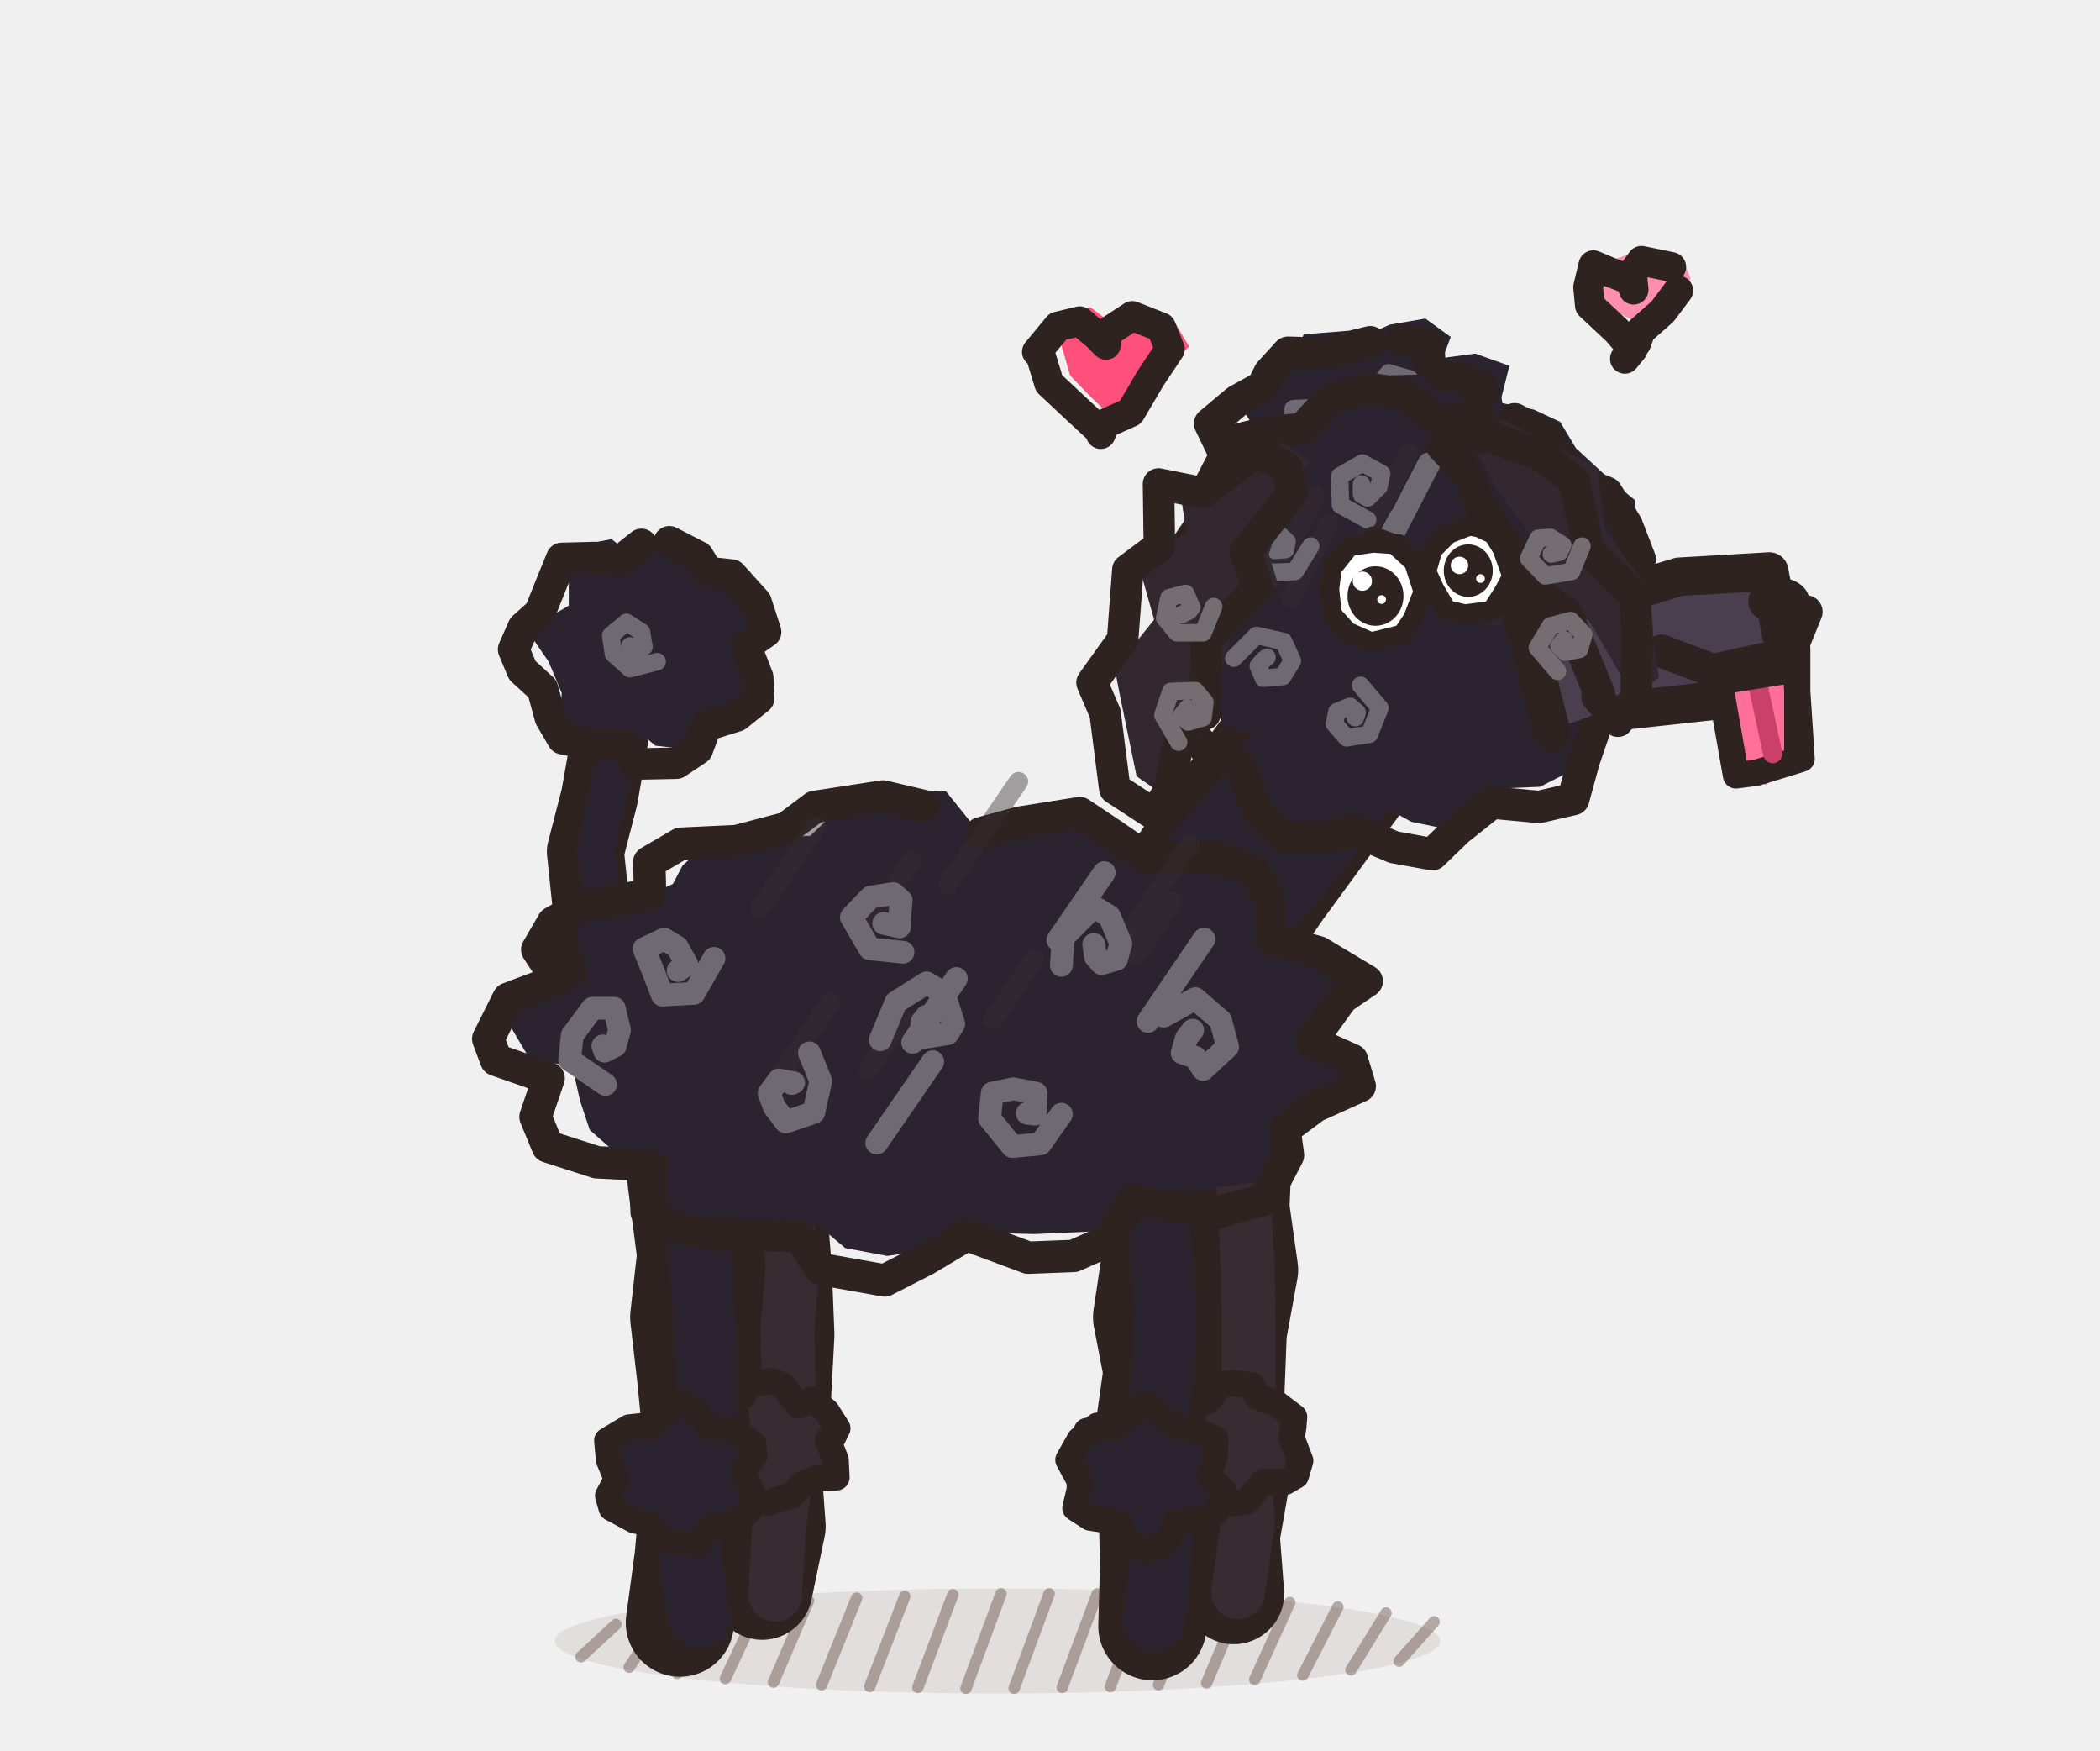
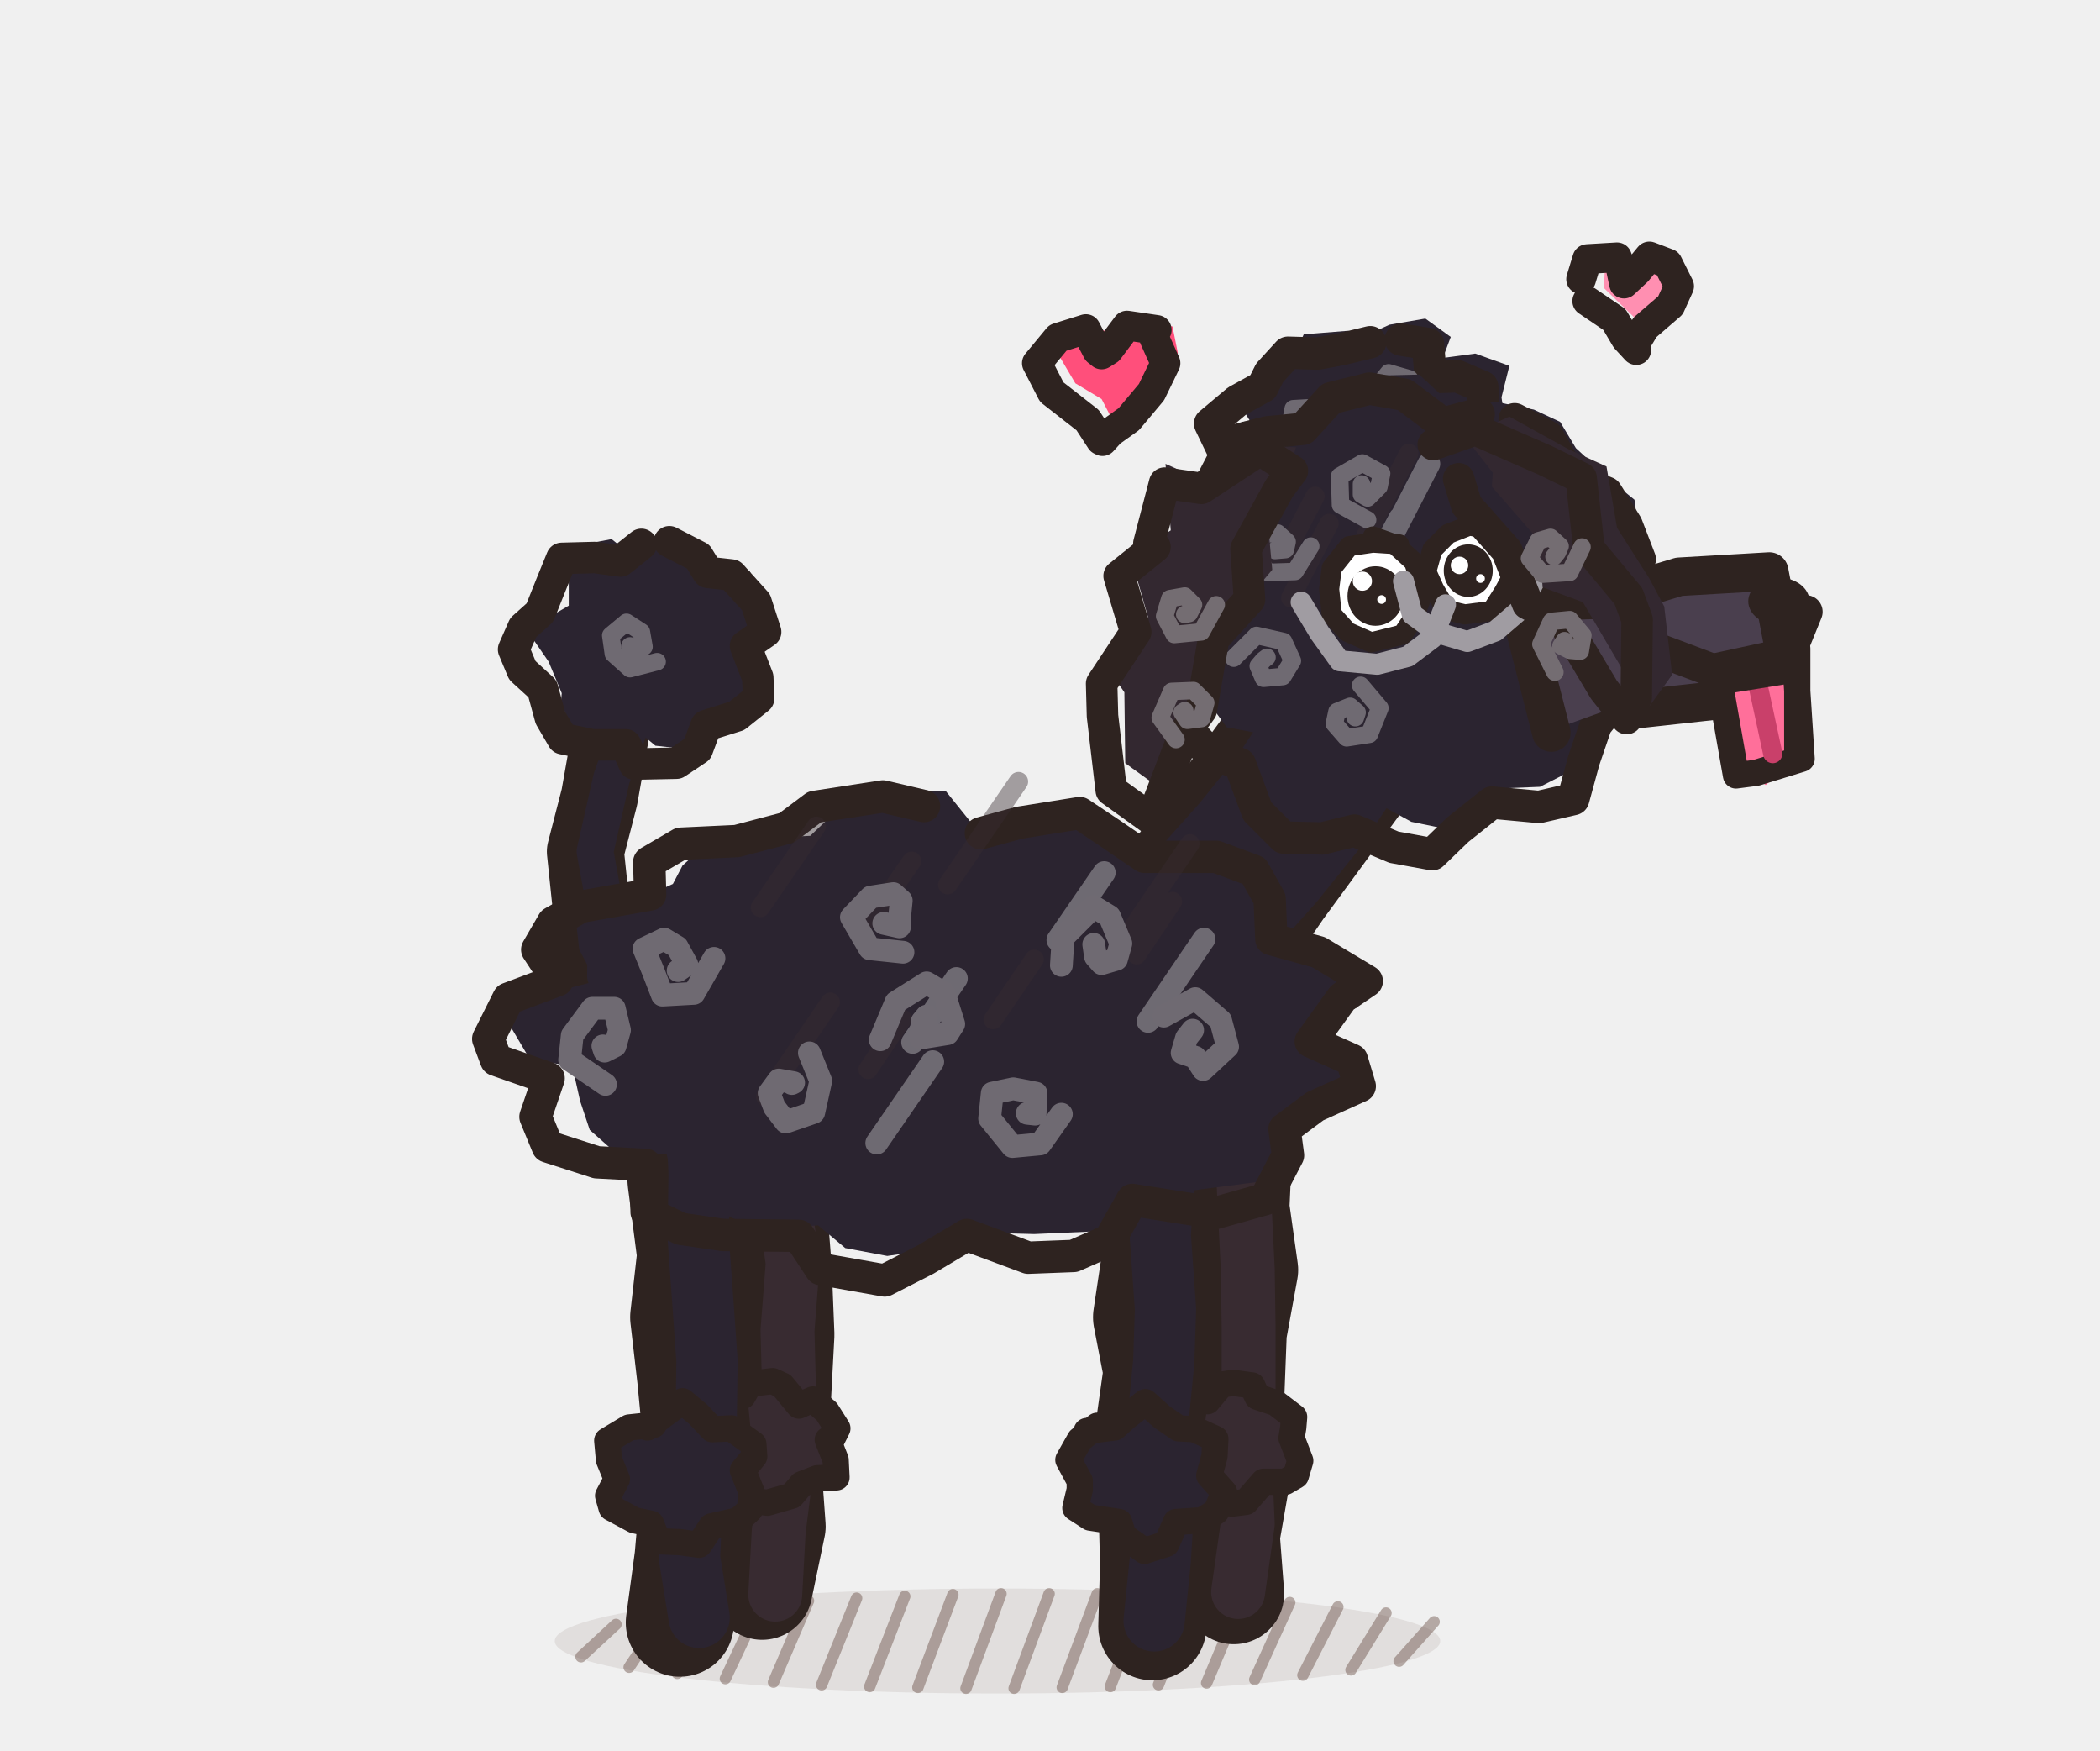
<svg xmlns="http://www.w3.org/2000/svg" width="240" height="200" class="pa-dog pa-pose-happy" viewBox="0 0 240 200" role="img" aria-label="Madeleine the Standard Poodle, happy">
  <g>
    <ellipse cx="114" cy="187.5" rx="50.6" ry="6" fill="#5B3D32" opacity="0.1" />
    <path d="M66.4 189.3l4 -3.7M71.9 190.5l4 -6M77.4 191.2l4 -7.5M82.9 191.8l4 -8.5M88.4 192.2l4 -9.3M93.9 192.5l4 -9.9M99.4 192.7l4 -10.3M104.9 192.8l4 -10.6M110.4 192.9l4 -10.8M115.9 192.9l4 -10.8M121.4 192.8l4 -10.7M126.9 192.7l4 -10.4M132.4 192.5l4 -10.1M137.9 192.3l4 -9.5M143.4 191.9l4 -8.8M148.9 191.4l4 -7.8M154.4 190.8l4 -6.5M159.9 189.8l4 -4.5" stroke="#5B3D32" stroke-width="1.3" stroke-linecap="round" opacity="0.4" fill="none" />
    <g class="pa-d-f0">
      <path d="M67.8 111.3L67.6 104L66.9 97.3L68.5 91.1L69.9 83.2" fill="none" stroke="#2E2320" stroke-width="8.8" stroke-linecap="round" stroke-linejoin="round" />
      <path d="M68 112.3L68.1 105.2L66.8 98.1L68.7 89.7L71.1 83" fill="none" stroke="#2B2430" stroke-width="4.2" stroke-linecap="round" stroke-linejoin="round" transform="translate(1.2 -0.8)" />
      <path d="M85.6 73.7L87.1 75.6L87.2 79.6L85.9 82L81.7 81.2L80.4 84.5L77.6 85.5L74.9 85.2L73 83.6L69.9 84.3L65.9 84.2L64.1 80.4L64.2 79.2L62.7 75.6L60.7 72.7L61.4 71.3L65 69.2L65 66.3L65.6 62.4L69.9 61.6L71.9 63.2L75.2 61L78.8 61.2L80.7 62.7L82.6 65.3L85.7 65.3L87.4 68.8L88.3 71.9Z" fill="#2B2430" />
      <path d="M76.5 61.9L79.8 63.6L80.9 65.4L83.6 65.7L86.4 68.8L87.5 72.2L85.2 73.8L86.6 77.4L86.7 79.8L84.2 81.8L80.7 82.9L79.7 85.6L77.3 87.2L72.5 87.3L71.5 85.1L67.7 85.1L64.3 84.4L62.9 82L62 78.7L59.7 76.6L58.7 74.2L59.8 71.7L61.7 70L63.1 66.5L64.2 63.8L68 63.7L70.9 64.1L73.3 62.2" fill="none" stroke="#2E2320" stroke-width="3.6" stroke-linecap="round" stroke-linejoin="round" />
      <path d="M75.1 75.6L72 76.4L70.1 74.7L69.8 72.6L71.6 71.1L73.3 72.2L73.6 73.9L72.3 74.5L72 73.8" fill="none" stroke="#6f6a72" stroke-width="2" stroke-linecap="round" stroke-linejoin="round" />
      <g class="pa-d-leg pa-d-leg-FH">
        <path d="M87.7 123L87.5 130.9L88.7 137.4L89.3 145L89.6 152.5L89.2 160L88.1 167.5L88.6 174.4L87.1 181.6" fill="none" stroke="#2E2320" stroke-width="11.525" stroke-linecap="round" stroke-linejoin="round" />
        <path d="M88 122.8L88.6 131.2L88.4 138.1L89.4 145.1L88.8 152.8L89 160.5L88.9 167L87.8 175.7L87.4 183" fill="none" stroke="#382b31" stroke-width="6.16" stroke-linecap="round" stroke-linejoin="round" transform="translate(1.2 -0.8)" />
        <path d="M94.5 165.5L95.5 165.9L95 168L93.7 170.2L91.9 169L88.9 171.6L87.3 171.5L86.4 171.5L85.7 169.8L83.2 170L81.7 168.2L81.5 167.1L81.6 163.9L80.6 162.1L81.8 160.9L83.5 159.7L85 159.4L86.3 158.8L87 157.6L89.8 157.8L90.5 161L93.4 160.7L94.3 162.2L94.6 163Z" fill="#382b31" />
        <path d="M94.6 164.5L95.5 166.8L95.6 168.8L93.4 168.9L91.6 169.6L90.5 170.9L87.7 171.7L86.1 171.5L84.5 169L82.3 168.7L81.1 167.7L80.4 166.3L81.1 165.1L80.3 163.2L81.5 161.7L82.4 160.1L84.9 159.5L85.7 158.1L88.3 157.8L89.4 158.3L91.3 160.6L92.9 159.9L94.5 161.3L95.7 163.2L94.8 165" fill="none" stroke="#2E2320" stroke-width="3" stroke-linecap="round" stroke-linejoin="round" />
      </g>
      <g class="pa-d-leg pa-d-leg-FF">
        <path d="M140.5 122.9L141.9 131.4L141.6 138L142.6 145.1L141.3 152.2L141 160L141.9 167.5L140.5 175.5L141 182.1" fill="none" stroke="#2E2320" stroke-width="11.525" stroke-linecap="round" stroke-linejoin="round" />
        <path d="M141.1 123.7L140.7 130.9L141 137.7L141.4 145.8L141.5 152.4L141.5 160.5L141.1 168.1L141.4 174.9L140.3 182.7" fill="none" stroke="#382b31" stroke-width="6.16" stroke-linecap="round" stroke-linejoin="round" transform="translate(1.2 -0.8)" />
        <path d="M148.1 164.5L148.1 167.4L148 168L145.6 168.9L144.9 170.3L142.6 172L140 170.8L138.8 170.8L137.4 170.2L136.8 170.1L134.4 168.4L132.8 165.4L135.2 165.3L133.8 162.7L134.9 161.8L134.7 159.4L137.7 160.7L139.3 159L140.7 158.5L142.2 158.8L143.1 160.8L146.4 160.8L147.1 160.6L148.4 162.8Z" fill="#382b31" />
        <path d="M133.5 161.2L135.9 160L138 160.1L139.6 158.2L140.9 158L143.1 158.3L143.7 159.6L145.8 160.3L147.9 161.9L147.8 163.1L147.6 164.3L148.6 166.9L148.1 168.6L146.9 169.3L144.4 169.3L142.4 171.6L140.8 171.8L139.1 171.6L137.7 168.8L135.8 169.7L133.7 168.5L133.5 167L133.8 165.1L133.2 163.4L133.6 161.8" fill="none" stroke="#2E2320" stroke-width="3" stroke-linecap="round" stroke-linejoin="round" />
      </g>
      <g class="pa-d-leg pa-d-leg-NH">
        <path d="M77.4 127.6L77.9 134.9L79 143.4L78.2 150.5L79 157.4L79.6 163.6L79.3 171.1L78.7 178L77.7 185.4" fill="none" stroke="#2E2320" stroke-width="12.365" stroke-linecap="round" stroke-linejoin="round" />
        <path d="M78.4 128.3L78.7 134.9L78.6 142.3L79.2 150.6L79.6 156.3L79.5 163.9L77.9 171.8L77.6 178.8L78.7 185.6" fill="none" stroke="#2B2430" stroke-width="7" stroke-linecap="round" stroke-linejoin="round" transform="translate(1.2 -0.8)" />
        <path d="M85.3 169.5L86 169.9L85.5 172.6L85.1 174L82.5 174.7L79.6 176.3L77.8 177.4L76.7 176.8L75.1 173.2L71.3 174.7L70.1 172.5L69.2 171.3L71.5 169.1L70.3 167.2L70.7 164.5L71.3 164.3L73.7 162.2L75.1 161.5L77.2 160.1L81 160.7L82 162.8L84.3 163.2L85.8 164.1L86.6 167.8Z" fill="#2B2430" />
        <path d="M74 163.1L75.8 161.7L78 160.1L79.8 161.6L81.4 163.3L83.6 163.2L86.1 165L86.2 166.4L84.9 168L85.9 170.5L85.7 172.5L84.4 173.7L81.3 174.4L79.9 176.5L77.7 176.2L75.2 176.1L74.4 174.1L72.5 173.7L69.9 172.3L69.5 170.9L70.5 169L69.6 166.8L69.4 164.6L71.9 163.1L74.7 162.8" fill="none" stroke="#2E2320" stroke-width="3" stroke-linecap="round" stroke-linejoin="round" />
      </g>
      <g class="pa-d-leg pa-d-leg-NF">
        <path d="M130.7 127.8L130.9 135.2L132.3 142.5L131.1 150.5L132.3 156.7L131.1 165.2L131.7 170.9L131.9 178.7L131.7 185.8" fill="none" stroke="#2E2320" stroke-width="12.365" stroke-linecap="round" stroke-linejoin="round" />
        <path d="M131.6 127.4L131.8 135.5L131.4 141.9L132 150.4L131.8 156.4L131.1 163.5L131.9 170.9L131.4 179.1L130.7 186" fill="none" stroke="#2B2430" stroke-width="7" stroke-linecap="round" stroke-linejoin="round" transform="translate(1.2 -0.8)" />
        <path d="M138.7 169.2L138.5 171.4L139.7 172.1L138 174.7L134.4 175L133 176L130.6 177.1L129.2 176L127.1 174.9L124.8 174.6L123.5 172.2L122.3 171.1L124.3 169.7L123.3 167L124 164.7L124.8 163.5L126.8 163L128.8 161.9L131.8 161L134 162.1L133.5 164.3L137.4 164.4L138.4 164L140 167Z" fill="#2B2430" />
        <path d="M124.2 163.5L127.4 163.1L128.6 162L130.9 160.2L132.8 161.9L134.7 163.2L136.5 163.3L138.9 164.4L138.8 166.4L138.2 168.6L139.9 170.5L139 172.7L137.4 173.7L134.4 173.9L133.3 176.4L130.8 177.2L128.4 175.5L127.9 173.9L124.6 173.4L122.9 172.3L123.4 170.2L123.4 169.2L122.1 166.8L123.4 164.5L125.4 162.9" fill="none" stroke="#2E2320" stroke-width="3" stroke-linecap="round" stroke-linejoin="round" />
      </g>
      <path d="M133.1 110.3L137.1 105.4L141.9 98.4L146.3 92.4L151.5 85.3L155.9 80.4" fill="none" stroke="#2E2320" stroke-width="22.865" stroke-linecap="round" stroke-linejoin="round" />
      <path d="M133.6 111.4L137.5 103.9L142.6 98.2L147.1 92.6L151.1 86.6L155.5 80.4" fill="none" stroke="#2B2430" stroke-width="17.5" stroke-linecap="round" stroke-linejoin="round" transform="translate(1.2 -0.8)" />
      <path d="M150.3 117L155.1 120L154.5 123.2L150.8 125.9L146.1 128.6L146.9 131.6L144.1 135L138.7 135.7L131.1 136.7L130.2 138.4L125 140.7L118.2 141L114.3 140.9L107.6 142.6L101.4 143.5L96.6 142.6L93.5 140L86.7 140.5L81.3 138.1L77.1 135.9L76.2 131.9L70 131.4L67.4 129.1L66.3 125.8L65.4 121.8L60.6 121.1L58 116.7L59.7 114.3L68.1 112.1L66.2 108.5L65.7 104.1L71.3 103.5L76.9 101L78 98.9L81.3 95.9L85.8 95.8L92.6 95.5L96.6 91.7L101.7 90.2L108.1 90.4L112.2 95.5L118.4 93.3L124.8 93.7L128.4 94.2L132.3 97.5L138.4 98L144.7 100.4L146.8 101.7L146.7 106.9L152 109.1L155.9 111.2L155.1 115.1Z" fill="#2B2430" />
      <path d="M112.1 95.2L116.5 94L123.4 92.9L127 95.3L130.8 97.9L139 97.9L143.3 99.5L145.1 102.7L145.3 107.3L150.7 108.8L156.2 112.1L153.4 114L149.8 119L154.5 121.1L155.4 124.1L150.3 126.4L146.8 129L147.2 132L144.6 137L138.9 138.6L129.4 137.1L126.8 141.7L122.7 143.5L117.5 143.7L110.5 141.1L105.8 143.9L101.1 146.3L93.8 145L91.3 141.2L82.6 141.1L77.8 140.4L73.9 138.5L73.8 133.1L68.2 132.8L62.6 131L61.2 127.6L62.7 123.2L56.7 121.1L55.8 118.7L58.1 114.1L63.7 112L61.4 108.5L63.2 105.4L66.4 103.6L74.3 102.2L74.2 98.5L77.8 96.4L84.2 96.1L89.9 94.6L93.1 92.2L100.9 91L105.6 92.1" fill="none" stroke="#2E2320" stroke-width="3.7" stroke-linecap="round" stroke-linejoin="round" />
      <path d="M99.6 105L104.2 98.4M129.9 109.1L134 103M127.4 109L136 96.4M87.5 125.3L94.9 114.5M86.9 103.7L93.3 94.4M99.2 122.2L103.1 116.4M113.5 116.5L118.2 109.6M108.3 101.1L116.4 89.3" stroke="#362a30" stroke-width="2.2" stroke-linecap="round" opacity=".42" />
      <path d="M131.2 116.7L137.6 107.3M100.2 130.6L106.6 121.3M104.3 119.1L109.3 111.8M120.9 107.4L126.2 99.7" stroke="#fff" stroke-width="2.6" stroke-linecap="round" opacity=".32" />
      <path d="M81.6 109.5L79.3 113.5L75.7 113.7L74.7 111.1L73.6 108.4L75.9 107.3L77.4 108.2L78.5 110.2L77.5 110.9" fill="none" stroke="#6f6a72" stroke-width="2.6" stroke-linecap="round" stroke-linejoin="round" />
      <path d="M103.2 108.8L99.4 108.4L97.3 104.8L99.5 102.5L102.1 102.1L103 102.9L102.8 104.9L102.8 105.9L101 105.5" fill="none" stroke="#6f6a72" stroke-width="2.6" stroke-linecap="round" stroke-linejoin="round" />
      <path d="M121.3 110.3L121.5 107.1L125 103.6L126.8 104.7L128.1 107.8L127.6 109.6L125.9 110.1L125.2 109.3L125 107.9" fill="none" stroke="#6f6a72" stroke-width="2.6" stroke-linecap="round" stroke-linejoin="round" />
      <path d="M133 116.1L136.6 114.1L139.5 116.6L140.3 119.6L137.5 122.2L136.6 120.8L135.1 120.3L135.6 118.6L136.3 117.7" fill="none" stroke="#6f6a72" stroke-width="2.6" stroke-linecap="round" stroke-linejoin="round" />
      <path d="M92.5 120.3L93.8 123.5L93 127.1L89.8 128.2L88.5 126.5L87.9 124.9L89 123.4L90.7 123.7L90.5 123.8" fill="none" stroke="#6f6a72" stroke-width="2.6" stroke-linecap="round" stroke-linejoin="round" />
      <path d="M121.3 127.3L118.9 130.7L115.7 131L113.1 127.8L113.4 124.9L115.8 124.4L118.4 124.9L118.3 127.3L117.4 127.2" fill="none" stroke="#6f6a72" stroke-width="2.6" stroke-linecap="round" stroke-linejoin="round" />
      <path d="M69.2 123.9L65.1 121.1L65.4 118.3L67.7 115.2L70.2 115.2L70.8 117.7L70.3 119.5L69.1 120.1L68.9 119.5" fill="none" stroke="#6f6a72" stroke-width="2.6" stroke-linecap="round" stroke-linejoin="round" />
      <path d="M100.6 118.8L102.4 114.5L105.9 112.3L107.9 113.5L109 117L108.3 118.1L105.2 118.6L105.4 116.7L105.9 116.1" fill="none" stroke="#6f6a72" stroke-width="2.6" stroke-linecap="round" stroke-linejoin="round" />
      <path d="M171.9 47.4L172.3 49.5L172.5 51.3L171.5 52.7L168.1 54.4L166.4 57.9L164.2 59.3L162.9 60.3L158 58.8L155 60.3L153 60.5L151 59.2L149.1 56.2L144.2 56.7L142.9 55.5L143.4 52.8L143.5 50.9L142.8 48L141.3 45.6L143.3 44.7L146.2 42.4L148.6 39.1L149 38.2L154 37.8L156.6 38.1L158.8 37.1L162.9 36.4L165.8 38.5L164.9 40.9L168.6 40.4L172.5 41.8L171.6 45.4Z" fill="#2B2430" />
      <path d="M160.1 38.8L163.2 39.3L163.5 43.1L166.6 43L169.4 44.2L169.6 47.4L168.7 49.4L170.8 51.7L170.4 53.1L169.7 56.2L165.3 57.8L164.5 59.2L162.6 62.2L159.3 62.6L156.8 61.4L152.9 62.6L150.6 62.3L148.2 61.1L146 59.5L142.3 59.4L140.7 58.2L139.9 55.1L141.2 52.2L139.6 51.1L138.3 48.4L141.4 45.8L144.3 44.2L145.1 42.6L147.2 40.3L150.6 40.4L153.3 39.9L156.6 39.1" fill="none" stroke="#2E2320" stroke-width="3.7" stroke-linecap="round" stroke-linejoin="round" />
      <path d="M152.9 47.7L151.5 50.4L148.6 50.7L147.4 48.9L147.8 46.7L149.5 46.6L151 47.6L150.1 48.4L149.7 48.6" fill="none" stroke="#6f6a72" stroke-width="2" stroke-linecap="round" stroke-linejoin="round" />
      <path d="M157.7 48L156.9 44.8L158.7 42.6L161.1 43.3L162.1 45.1L160.7 46.5L159.4 46.3L159.1 45.9L159.8 45.4" fill="none" stroke="#6f6a72" stroke-width="2" stroke-linecap="round" stroke-linejoin="round" />
      <path d="M185.7 65.2L187.9 69.6L187.7 74.6L185.9 77.2L183.3 80.5L183.7 84.3L180.5 87.6L176 89.9L171 90.1L167.9 92.3L165.7 94.8L161.3 93.9L156 91L152.6 93.8L148.3 92.2L144.9 89.2L143.4 83.7L140.2 83.1L137.5 79.4L135.5 76.8L138.9 71.9L135.8 68.5L135.2 64.1L136.8 59.9L139.1 57.9L139.4 53.5L141.9 48.2L146.3 47.8L151.7 47.6L153.8 44.4L158 42.9L162.2 42.8L166.5 46.8L170.9 45.9L175.3 46.8L178.3 48.2L180.1 51.2L184.1 54.9L186.8 57.1L187.3 61.1Z" fill="#2B2430" />
      <path d="M173.1 47.9L176.9 49.9L179.6 54.7L183.6 56.3L185.9 60L187.4 63.9L185 67.9L186.4 71.7L187.9 76.3L185.2 79.3L182.4 82.8L181 86.9L179.8 91.3L175.9 92.2L170.5 91.7L166.6 94.8L163.7 97.6L159.3 96.8L154.8 94.9L151.1 95.8L146.7 95.7L143.7 92.7L141.7 87.3L138.1 85.9L134.6 82.1L133.5 78.7L135.8 73.3L133.6 69.8L133.3 66.6L135.4 62.7L138.2 58.6L138.3 55.4L140.9 50.4L144.8 49.4L148.9 49L152.1 45.5L156.5 44.4L160.5 45.1L164.9 48.4L169 47.3" fill="none" stroke="#2E2320" stroke-width="3.7" stroke-linecap="round" stroke-linejoin="round" />
      <path d="M145.8 65.3L150.3 56.7M171 70.4L174.1 64.3M147.5 68.3L151.9 59.8M156.1 61.2L161 51.8" stroke="#362a30" stroke-width="2.2" stroke-linecap="round" opacity=".42" />
      <path d="M156.6 65.6L160 59.2M156.7 65.8L163.3 53" stroke="#fff" stroke-width="2.6" stroke-linecap="round" opacity=".32" />
      <path d="M149.8 62.4L148 65.3L144.9 65.4L143.4 63.3L143.9 61.1L146 60.9L147.1 61.9L146.9 62.8L145.7 62.9" fill="none" stroke="#6f6a72" stroke-width="2" stroke-linecap="round" stroke-linejoin="round" />
      <path d="M156.3 59.4L153.2 57.7L153.1 54.4L155.7 52.9L157.9 54.1L157.6 55.6L156.3 56.9L155.6 56.5L155.6 55.3" fill="none" stroke="#6f6a72" stroke-width="2" stroke-linecap="round" stroke-linejoin="round" />
      <path d="M141 75.2L143.6 72.6L146.7 73.3L147.7 75.5L146.6 77.3L144.4 77.5L143.8 76.1L144.4 75.4L144.8 75.1" fill="none" stroke="#6f6a72" stroke-width="2" stroke-linecap="round" stroke-linejoin="round" />
      <path d="M155.5 78.3L157.7 80.9L156.5 83.9L153.9 84.3L152.5 82.7L152.8 81.3L154.3 80.7L155.1 81.4L154.9 82" fill="none" stroke="#6f6a72" stroke-width="2" stroke-linecap="round" stroke-linejoin="round" />
      <path d="M173.3 68.1L183.6 67.9L194.3 66.9L203.8 64.3L206 76L197.2 78.5L187.1 79.9L178.5 83Z" fill="#4A3F4E" />
      <path d="M177.3 83.7L173.5 68.8L183.3 68.5L191.9 65.9L202.2 65.3L204.3 76.3L196.4 80L186.4 81.1" fill="none" stroke="#2E2320" stroke-width="4.4" stroke-linecap="round" stroke-linejoin="round" />
      <path d="M162.5 67.3L162.1 70.2L159.9 72L156.9 73.3L154.2 72.5L152.3 70.4L151.6 67.7L152.2 64.8L154 62.6L156.9 61.4L159.8 62.2L161.8 64.5Z" fill="#FFFFFF" />
      <path d="M156.9 61.3L159.4 62.2L161.6 64.2L162.7 67.6L161.5 70.7L160.3 72.5L156.7 73.4L154 72.2L152.2 70.2L151.9 67.3L152.2 64.9L154.2 62.4L156.9 62L159.9 62.2" fill="none" stroke="#2E2320" stroke-width="2.3" stroke-linecap="round" stroke-linejoin="round" />
      <ellipse cx="157.2" cy="68.1" rx="3.2" ry="3.4" fill="#2E2320" />
      <ellipse cx="155.7" cy="66.4" rx="1.1" ry="1.1" fill="#FFFFFF" />
      <ellipse cx="157.9" cy="68.5" rx="0.5" ry="0.5" fill="#FFFFFF" />
      <path d="M172.7 65.4L172.2 67.6L170.3 69.4L168.1 69.9L165.1 69.5L163.4 67.6L163.1 65.4L163.3 62.5L165.4 60.6L168 60L170.4 60.7L172.1 62.4Z" fill="#FFFFFF" />
      <path d="M168.2 60.1L170.6 60.5L172 62.3L173.3 65L171.9 67.6L170.5 69.8L167.4 70.2L165.3 69.7L163.9 67.3L163 65.3L163.7 62.8L165.5 61L168.3 59.9L170.2 60.8" fill="none" stroke="#2E2320" stroke-width="2.3" stroke-linecap="round" stroke-linejoin="round" />
      <ellipse cx="167.8" cy="65.2" rx="2.8" ry="3" fill="#2E2320" />
      <ellipse cx="166.8" cy="64.6" rx="1" ry="1" fill="#FFFFFF" />
      <ellipse cx="169.2" cy="66.1" rx="0.5" ry="0.5" fill="#FFFFFF" />
      <ellipse cx="203.3" cy="68.7" rx="3.5" ry="2.7" fill="#2E2320" />
      <path d="M196.9 74.8L203.6 73.7L205.7 86.3L201.8 89.7L197.7 87.1Z" fill="#FF6F9A" />
      <path d="M205.1 74.3L205.9 86.7L200.7 88.3L198.4 88.6L196.2 76.1L205.4 74.1L205.4 86" fill="none" stroke="#2E2320" stroke-width="3" stroke-linecap="round" stroke-linejoin="round" />
      <path d="M200.7 77.3L202.6 86.1" fill="none" stroke="#C9406A" stroke-width="2.2" stroke-linecap="round" stroke-linejoin="round" />
      <path d="M189.9 74.4L197.6 77.3L203.8 76.3L206.4 69.9" fill="none" stroke="#2E2320" stroke-width="3.8" stroke-linecap="round" stroke-linejoin="round" />
-       <path d="M149.7 52.8L146.5 50.5L141.4 54.8L134.7 55.1L135.6 60.8L130.1 64.4L131.9 70.8L127.4 76.4L128 79.5L129.9 88.7L133.5 91.2L134.4 90.1L137.9 81.3L138.9 79.4L140.8 71.9L146.1 66.9L145 63.3L148 54.4Z" fill="#332830" />
-       <path d="M134.5 82.8L137.7 81.6L137.9 73.1L143.8 67.2L142.3 63.1L147.7 56.3L147 53.4L143.6 51.6L137.4 56.3L132.4 55.3L132.5 62.4L128.9 65.1L128.3 73.1L124.8 78L126.3 81.5L127.4 90.1L132 93.1L133.5 90.5L135 83.3" fill="none" stroke="#2E2320" stroke-width="3.6" stroke-linecap="round" stroke-linejoin="round" />
-       <path d="M138.7 69.3L137.5 72.3L134.5 72.3L133.1 70.6L133.6 68.3L135.5 67.8L136.2 69.4L135.9 69.8L135.1 70.2" fill="none" stroke="#746d72" stroke-width="2" stroke-linecap="round" stroke-linejoin="round" />
-       <path d="M134.7 84.8L132.9 81.7L133.8 79L136.6 78.9L137.7 80.2L137.5 82L135.8 82.5L135 81.8L135.7 80.9" fill="none" stroke="#746d72" stroke-width="2" stroke-linecap="round" stroke-linejoin="round" />
-       <path d="M167.2 49.4L171.8 48L178.7 51.5L182.6 53.5L183.4 60.5L188.2 67L188.3 69.1L189.6 77.4L187.3 79.2L185.2 77.1L180.3 68.7L175.7 65.6L175.2 61.5L170.7 55.4L169.9 53.6Z" fill="#332830" />
-       <path d="M182.8 79.3L179.5 71.2L174.3 68L172.3 62.4L168.5 56.3L168 54.4L164.8 51L170 49.8L176.4 52.2L179.9 55L181.6 62.9L186.8 68.1L187.1 72.1L187 79.7L184.9 82.4L182.5 79.6" fill="none" stroke="#2E2320" stroke-width="3.6" stroke-linecap="round" stroke-linejoin="round" />
-       <path d="M180.8 62.4L179.6 65.3L176.6 65.8L174.7 63.8L175.8 61.5L177.2 61.4L178.6 62.3L178.2 63.1L177.3 63.3" fill="none" stroke="#746d72" stroke-width="2" stroke-linecap="round" stroke-linejoin="round" />
-       <path d="M178 76.7L175.7 74L177.2 71.5L179.5 70.9L181 72.5L180.5 74.2L178.9 74.5L178.2 73.8L178.8 73.1" fill="none" stroke="#746d72" stroke-width="2" stroke-linecap="round" stroke-linejoin="round" />
-       <path d="M128 38.3L128.3 37.2L129.3 36.6L133.8 36.1L135.9 39.6L132.4 42.8L129.4 44.4L128 47.2L128 48.9L128.2 48.7L124.5 45.2L122.3 42.9L121.2 39.1L122.3 36L124.6 35.1L127.7 37.4Z" fill="#FF4F7B" />
-       <path d="M118.5 40.2L120.9 37.3L123.4 36.7L125.4 38.4L126.4 39.4L126.5 38L129.4 36.1L132.7 37.4L133.7 39.9L131.5 43.2L129.2 47.1L126.3 48.4L125.8 49.6L125.7 49.2L123.1 46.8L119.9 43.8L118.9 40.5" fill="none" stroke="#2E2320" stroke-width="3.4" stroke-linecap="round" stroke-linejoin="round" />
-       <path d="M187 31.6L187.1 31L190.1 30.6L192.4 29.8L193.2 31.8L192.3 35.3L190.1 37.4L187.8 37.9L188.6 38.7L187.1 38.4L186.6 36.6L182.9 34.7L181.6 32.2L183 30.1L186.3 29L187.5 30.1Z" fill="#FF8FB1" />
-       <path d="M191.8 33.2L190 35.6L187.5 37.8L187 39.2L185.7 41L186.6 39.9L184.8 37.8L181.7 34.9L181.5 32.8L182.1 30.3L184 31.1L186.6 32.1L186.7 33.1L186.5 31.3L187.6 29.8L191 30.5" fill="none" stroke="#2E2320" stroke-width="3.4" stroke-linecap="round" stroke-linejoin="round" />
+       <path d="M165.2 69.1L163.7 72.9L160.9 75L157.4 75.9L153.1 75.5L150.8 72.3L148.7 68.8" fill="none" stroke="#a09ca2" stroke-width="2.4" stroke-linecap="round" stroke-linejoin="round" />
+       <path d="M175.3 66.5L173.7 69.7L170.9 72.1L167.7 73.3L164.3 72.3L161.4 70.2L160.4 66.4" fill="none" stroke="#a09ca2" stroke-width="2.4" stroke-linecap="round" stroke-linejoin="round" />
+       <path d="M148.1 51.1L145.3 51L139 55.6L133.2 53L133.8 60.6L129.2 63.5L131.2 70.5L126.3 75.9L128.5 79.1L128.6 87.2L134 91.1L134 89.3L136.4 80.8L138.3 79.1L139.5 72.1L145.4 65.1L145 60.8L146.9 55.4Z" fill="#332830" />
+       <path d="M132 62.5L127.9 65.8L129.8 72.2L125.9 78.1L126 81.8L127 90.3L131.6 93.6L132.7 90.8L135.4 83.7L137.3 81.1L138.7 73L142.8 68.5L142.4 62.7L146.2 55.8L147.7 53.8L144 51.4L137.3 55.8L133.1 55.2L131.3 62.1" fill="none" stroke="#2E2320" stroke-width="3.6" stroke-linecap="round" stroke-linejoin="round" />
+       <path d="M139 69.1L137.3 72.2L134.2 72.5L133.1 70.4L133.7 68.4L135.4 68.1L136.4 69.1L135.9 70.1L135.4 70.2" fill="none" stroke="#746d72" stroke-width="2" stroke-linecap="round" stroke-linejoin="round" />
+       <path d="M134.4 84.5L132.6 82L133.9 79L136.4 78.9L137.8 80.3L137.3 82.1L135.7 82.3L135.1 81.4L135.4 81.2" fill="none" stroke="#746d72" stroke-width="2" stroke-linecap="round" stroke-linejoin="round" />
+       <path d="M167.4 49.9L172.5 47.6L179.2 51.3L183.6 53.3L184.8 60.3L188.5 66.1L190.2 69.3L191.1 77.1L188.5 80.7L186.6 78.5L180.9 68.8L176.3 67.1L175.9 61.8L170.5 55.6L170.6 54Z" fill="#332830" />
+       <path d="M163.8 50.8L168.6 49.1L176.6 52.6L180.7 54.6L181.6 62.7L186.1 68.1L187.1 70.8L187 79.7L185.9 82.1L183.3 78.8L178.7 71.1L174.6 69L172.2 62.9L167.6 57.7L166.7 54.7" fill="none" stroke="#2E2320" stroke-width="3.6" stroke-linecap="round" stroke-linejoin="round" />
+       <path d="M180.8 62.5L179.4 65.4L176.3 65.6L174.8 63.8L175.8 61.8L177.2 61.4L178.3 62.4L178 63.1L177.6 63.6" fill="none" stroke="#746d72" stroke-width="2" stroke-linecap="round" stroke-linejoin="round" />
+       <path d="M177.7 76.8L176.1 73.6L177.3 71L179.4 70.8L180.9 72.6L180.6 74.4L179.4 74.3L178.4 73.8L178.8 73.2" fill="none" stroke="#746d72" stroke-width="2" stroke-linecap="round" stroke-linejoin="round" />
+       <path d="M128 39.5L127.6 37.9L130.6 36.7L134 37.3L134.6 40.3L134.1 43.6L130 46.5L127.5 48.6L127.9 49.4L127.2 48.1L125.9 45.6L122.9 43.8L120.6 39.9L121.2 36.8L125.7 37.7L126.9 37.9Z" fill="#FF4F7B" />
+       <path d="M131.9 38.6L133.2 41.5L131.6 44.8L129 47.9L126.9 49.4L126 50.4L125.8 50.3L124.3 48L120.2 44.8L118.5 41.5L120.9 38.6L124.1 37.6L125.4 40.1L125.9 40.5L126.7 40L128.8 37.2L132.2 37.7" fill="none" stroke="#2E2320" stroke-width="3.4" stroke-linecap="round" stroke-linejoin="round" />
+       <path d="M187.2 31.1L188.5 29.6L189.7 28.1L191.4 29.6L193.2 31.6L191.2 33.9L188.7 36.1L188.7 37.2L187 39.4L188.4 38.1L186.6 36.1L183.3 32.9L183.4 31L183.8 28.4L185.4 29.8L188.3 30.6Z" fill="#FF8FB1" />
+       <path d="M180.7 31.9L181.4 29.6L184.8 29.4L185.2 30.5L185.6 32.4L187.1 31L188.5 29.3L190.6 30.1L191.9 32.7L190.9 34.9L188 37.4L186.8 39.4L187 40L185.8 38.7L184.5 36.5L181.4 34.4" fill="none" stroke="#2E2320" stroke-width="3.4" stroke-linecap="round" stroke-linejoin="round" />
    </g>
  </g>
</svg>
